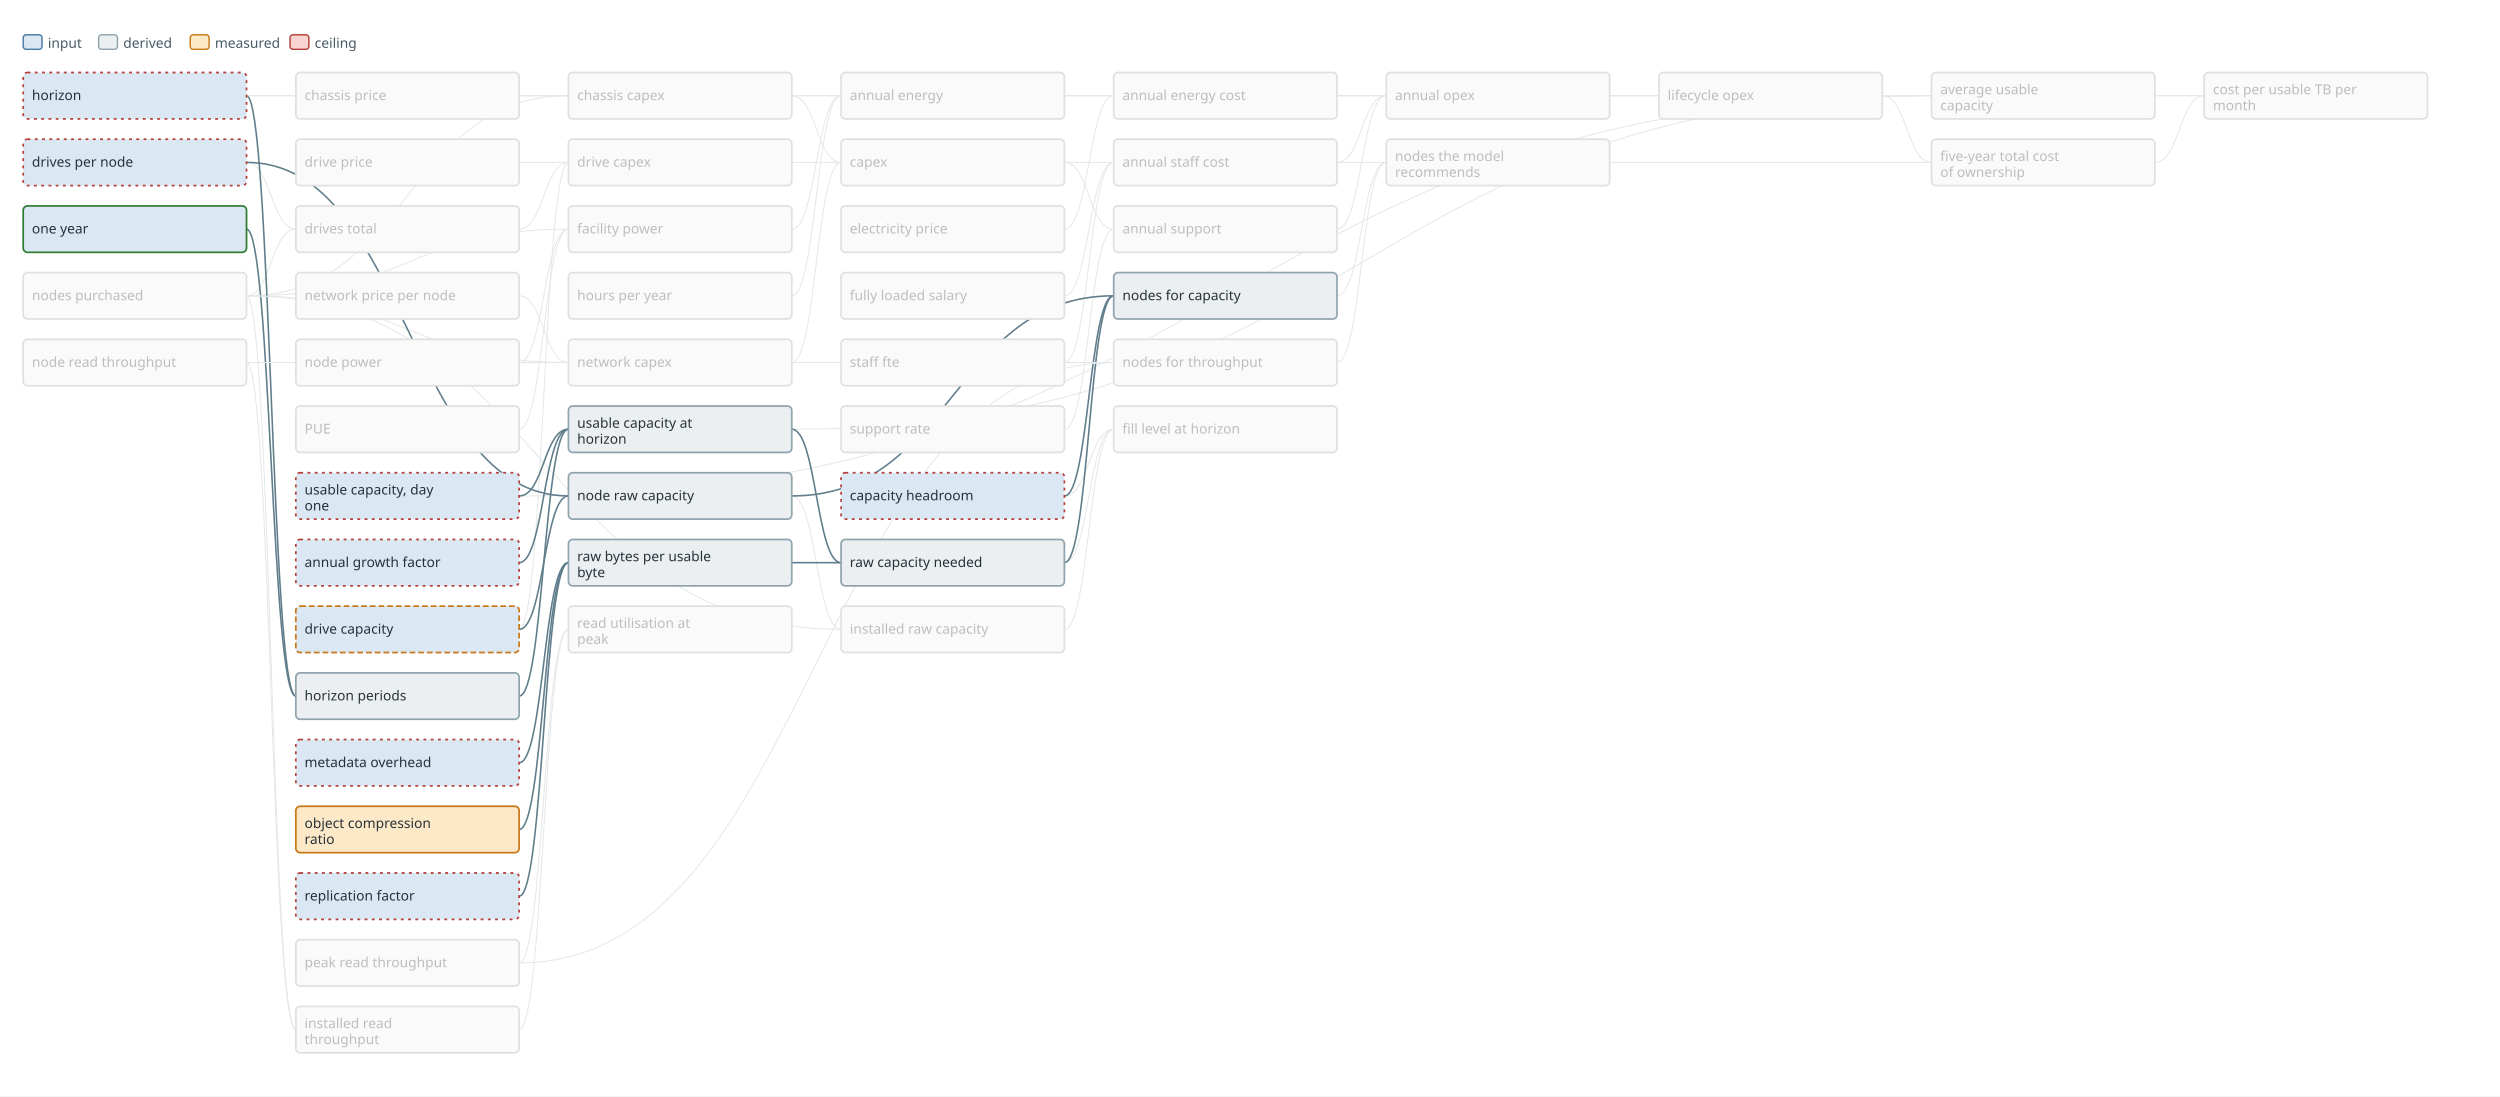
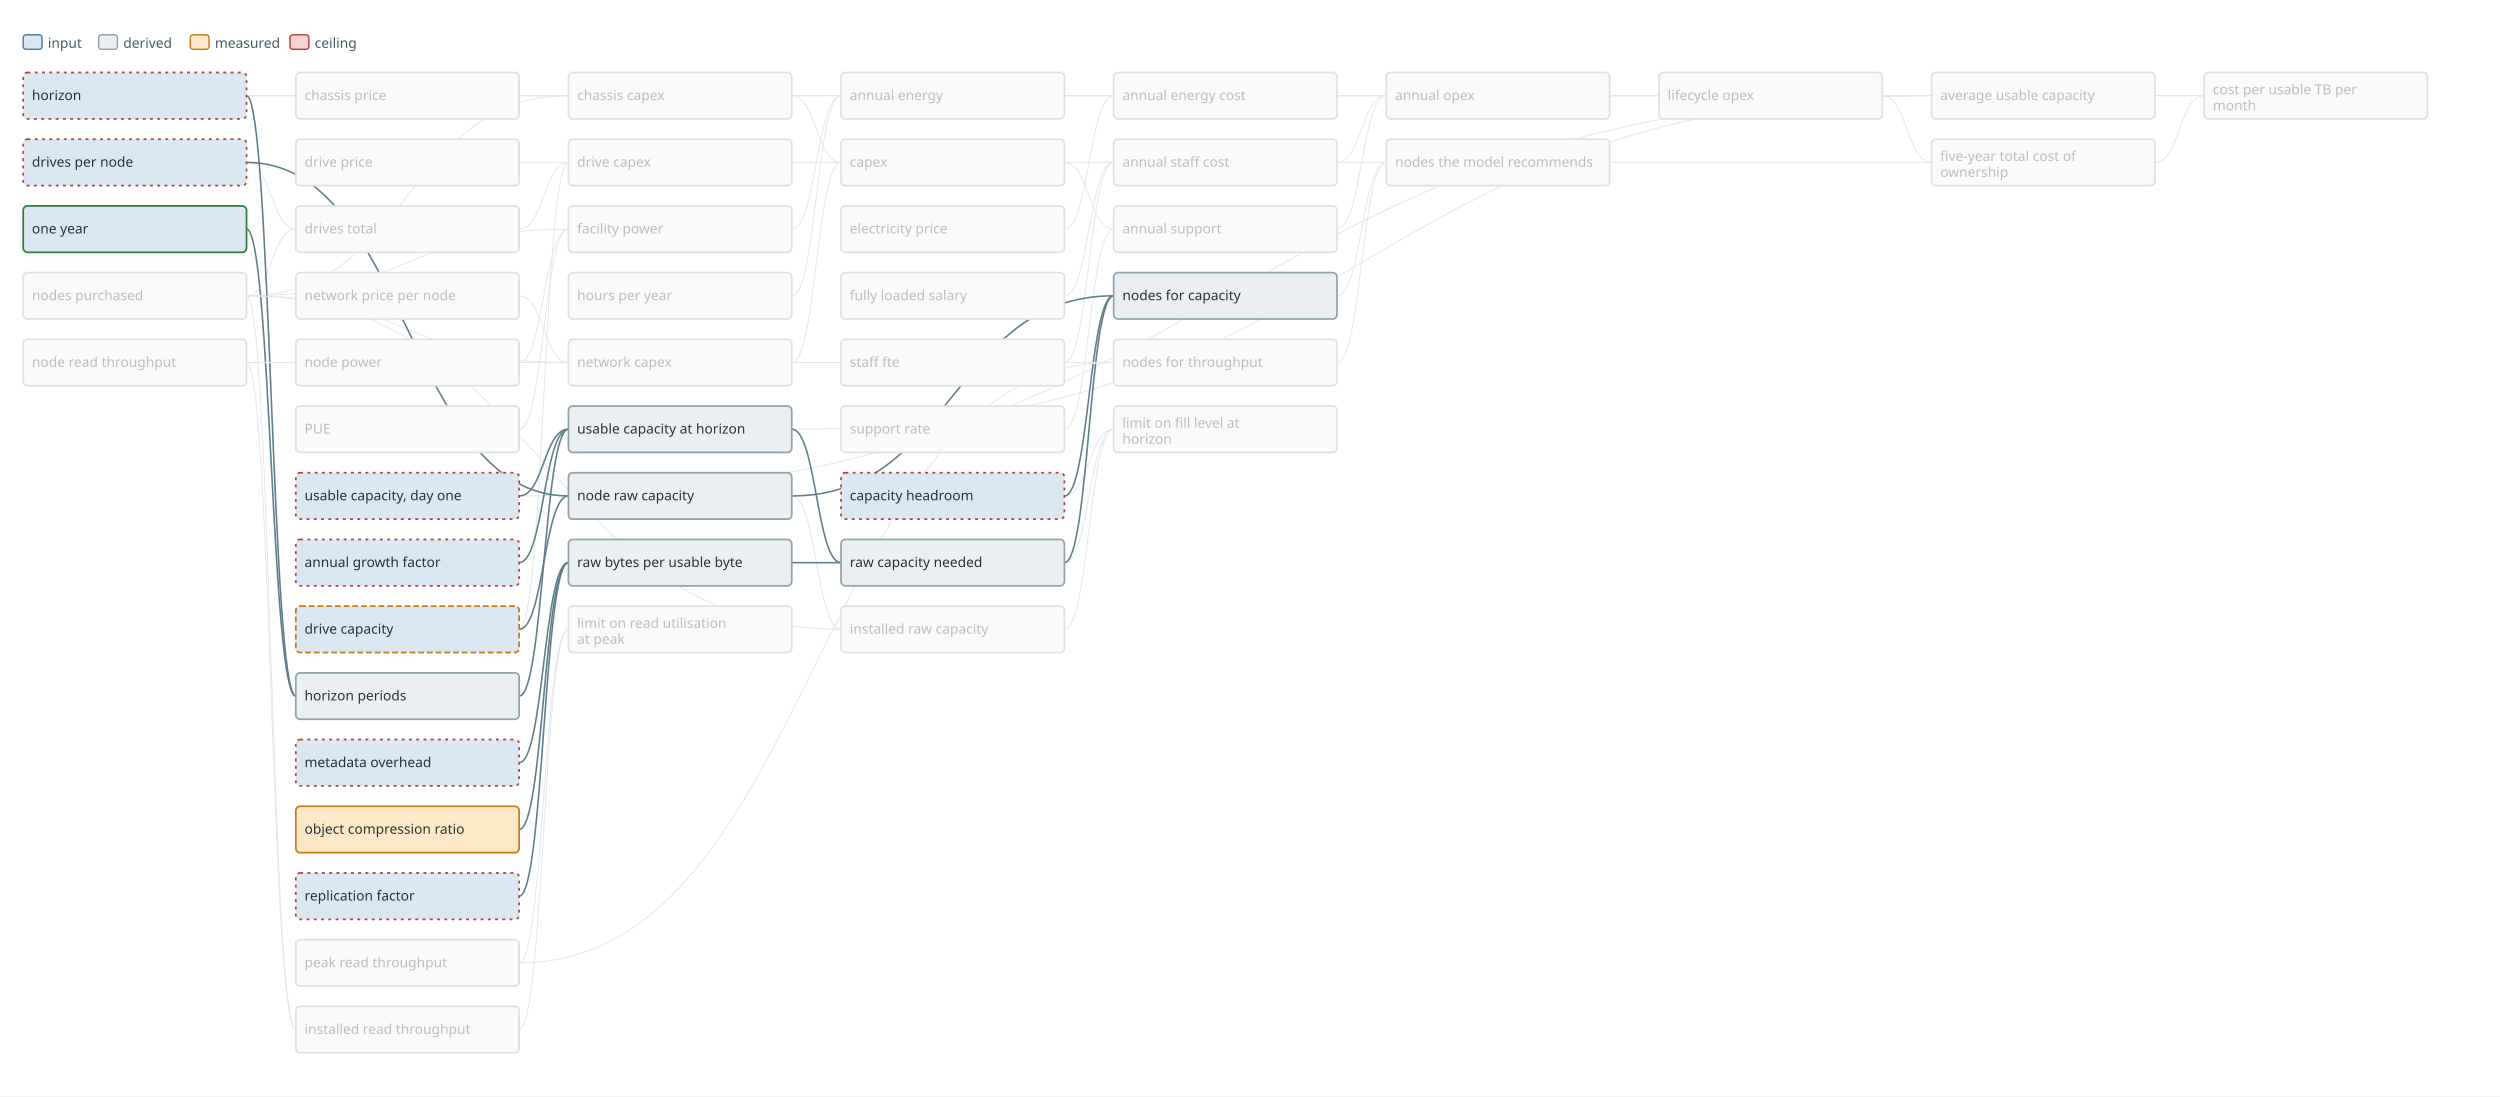
<svg xmlns="http://www.w3.org/2000/svg" viewBox="0 0 1724 756" width="1724" height="756" role="img" font-family="system-ui, sans-serif">
  <rect width="1724" height="756" fill="#ffffff" />
  <rect x="16.0" y="24" width="13" height="10" rx="2" fill="#dbe7f3" stroke="#4a7ba7" />
  <text x="33.0" y="33" font-size="9.5" fill="#455a64">input</text>
  <rect x="68.0" y="24" width="13" height="10" rx="2" fill="#eceff1" stroke="#90a4ae" />
  <text x="85.0" y="33" font-size="9.5" fill="#455a64">derived</text>
  <rect x="131.2" y="24" width="13" height="10" rx="2" fill="#fde8c8" stroke="#c8791a" />
  <text x="148.2" y="33" font-size="9.5" fill="#455a64">measured</text>
  <rect x="200.0" y="24" width="13" height="10" rx="2" fill="#f8d3d0" stroke="#b3413a" />
  <text x="217.0" y="33" font-size="9.5" fill="#455a64">ceiling</text>
  <path d="M546.0,158.0 C563.0,158.0 563.0,66.0 580.0,66.0" fill="none" stroke="#e4e7e9" stroke-width="0.7" />
  <path d="M546.0,204.0 C563.0,204.0 563.0,66.0 580.0,66.0" fill="none" stroke="#e4e7e9" stroke-width="0.7" />
  <path d="M734.0,66.0 C751.0,66.0 751.0,66.0 768.0,66.0" fill="none" stroke="#e4e7e9" stroke-width="0.7" />
  <path d="M734.0,158.0 C751.0,158.0 751.0,66.0 768.0,66.0" fill="none" stroke="#e4e7e9" stroke-width="0.7" />
  <path d="M922.0,66.0 C939.0,66.0 939.0,66.0 956.0,66.0" fill="none" stroke="#e4e7e9" stroke-width="0.7" />
  <path d="M922.0,112.0 C939.0,112.0 939.0,66.0 956.0,66.0" fill="none" stroke="#e4e7e9" stroke-width="0.7" />
  <path d="M922.0,158.0 C939.0,158.0 939.0,66.0 956.0,66.0" fill="none" stroke="#e4e7e9" stroke-width="0.7" />
  <path d="M734.0,204.0 C751.0,204.0 751.0,112.0 768.0,112.0" fill="none" stroke="#e4e7e9" stroke-width="0.7" />
  <path d="M734.0,250.0 C751.0,250.0 751.0,112.0 768.0,112.0" fill="none" stroke="#e4e7e9" stroke-width="0.7" />
  <path d="M734.0,112.0 C751.0,112.0 751.0,158.0 768.0,158.0" fill="none" stroke="#e4e7e9" stroke-width="0.7" />
  <path d="M734.0,296.0 C751.0,296.0 751.0,158.0 768.0,158.0" fill="none" stroke="#e4e7e9" stroke-width="0.7" />
  <path d="M546.0,296.0 C939.0,296.0 939.0,66.0 1332.0,66.0" fill="none" stroke="#e4e7e9" stroke-width="0.7" />
  <path d="M358.0,342.0 C845.0,342.0 845.0,66.0 1332.0,66.0" fill="none" stroke="#e4e7e9" stroke-width="0.7" />
  <path d="M546.0,66.0 C563.0,66.0 563.0,112.0 580.0,112.0" fill="none" stroke="#e4e7e9" stroke-width="0.7" />
  <path d="M546.0,112.0 C563.0,112.0 563.0,112.0 580.0,112.0" fill="none" stroke="#e4e7e9" stroke-width="0.7" />
  <path d="M546.0,250.0 C563.0,250.0 563.0,112.0 580.0,112.0" fill="none" stroke="#e4e7e9" stroke-width="0.7" />
  <path d="M358.0,66.0 C375.0,66.0 375.0,66.0 392.0,66.0" fill="none" stroke="#e4e7e9" stroke-width="0.7" />
  <path d="M170.0,204.0 C281.0,204.0 281.0,66.0 392.0,66.0" fill="none" stroke="#e4e7e9" stroke-width="0.7" />
  <path d="M1486.0,66.0 C1503.0,66.0 1503.0,66.0 1520.0,66.0" fill="none" stroke="#e4e7e9" stroke-width="0.7" />
  <path d="M170.0,66.0 C845.0,66.0 845.0,66.0 1520.0,66.0" fill="none" stroke="#e4e7e9" stroke-width="0.7" />
  <path d="M1486.0,112.0 C1503.0,112.0 1503.0,66.0 1520.0,66.0" fill="none" stroke="#e4e7e9" stroke-width="0.7" />
  <path d="M358.0,434.0 C375.0,434.0 375.0,112.0 392.0,112.0" fill="none" stroke="#e4e7e9" stroke-width="0.7" />
  <path d="M358.0,112.0 C375.0,112.0 375.0,112.0 392.0,112.0" fill="none" stroke="#e4e7e9" stroke-width="0.7" />
  <path d="M358.0,158.0 C375.0,158.0 375.0,112.0 392.0,112.0" fill="none" stroke="#e4e7e9" stroke-width="0.7" />
  <path d="M170.0,112.0 C187.0,112.0 187.0,158.0 204.0,158.0" fill="none" stroke="#e4e7e9" stroke-width="0.7" />
  <path d="M170.0,204.0 C187.0,204.0 187.0,158.0 204.0,158.0" fill="none" stroke="#e4e7e9" stroke-width="0.7" />
  <path d="M358.0,250.0 C375.0,250.0 375.0,158.0 392.0,158.0" fill="none" stroke="#e4e7e9" stroke-width="0.7" />
  <path d="M170.0,204.0 C281.0,204.0 281.0,158.0 392.0,158.0" fill="none" stroke="#e4e7e9" stroke-width="0.7" />
  <path d="M358.0,296.0 C375.0,296.0 375.0,158.0 392.0,158.0" fill="none" stroke="#e4e7e9" stroke-width="0.7" />
  <path d="M734.0,342.0 C751.0,342.0 751.0,296.0 768.0,296.0" fill="none" stroke="#e4e7e9" stroke-width="0.7" />
  <path d="M734.0,434.0 C751.0,434.0 751.0,296.0 768.0,296.0" fill="none" stroke="#e4e7e9" stroke-width="0.7" />
  <path d="M734.0,388.0 C751.0,388.0 751.0,296.0 768.0,296.0" fill="none" stroke="#e4e7e9" stroke-width="0.7" />
  <path d="M170.0,66.0 C187.0,66.0 187.0,480.0 204.0,480.0" fill="none" stroke="#607d8b" stroke-width="1.1" />
  <path d="M170.0,158.0 C187.0,158.0 187.0,480.0 204.0,480.0" fill="none" stroke="#607d8b" stroke-width="1.1" />
  <path d="M546.0,342.0 C563.0,342.0 563.0,434.0 580.0,434.0" fill="none" stroke="#e4e7e9" stroke-width="0.7" />
  <path d="M170.0,204.0 C375.0,204.0 375.0,434.0 580.0,434.0" fill="none" stroke="#e4e7e9" stroke-width="0.7" />
  <path d="M170.0,250.0 C187.0,250.0 187.0,710.0 204.0,710.0" fill="none" stroke="#e4e7e9" stroke-width="0.7" />
  <path d="M170.0,204.0 C187.0,204.0 187.0,710.0 204.0,710.0" fill="none" stroke="#e4e7e9" stroke-width="0.7" />
  <path d="M1110.0,66.0 C1127.0,66.0 1127.0,66.0 1144.0,66.0" fill="none" stroke="#e4e7e9" stroke-width="0.7" />
  <path d="M170.0,66.0 C657.0,66.0 657.0,66.0 1144.0,66.0" fill="none" stroke="#e4e7e9" stroke-width="0.7" />
  <path d="M358.0,204.0 C375.0,204.0 375.0,250.0 392.0,250.0" fill="none" stroke="#e4e7e9" stroke-width="0.7" />
  <path d="M170.0,204.0 C281.0,204.0 281.0,250.0 392.0,250.0" fill="none" stroke="#e4e7e9" stroke-width="0.7" />
  <path d="M358.0,434.0 C375.0,434.0 375.0,342.0 392.0,342.0" fill="none" stroke="#607d8b" stroke-width="1.1" />
  <path d="M170.0,112.0 C281.0,112.0 281.0,342.0 392.0,342.0" fill="none" stroke="#607d8b" stroke-width="1.1" />
  <path d="M734.0,342.0 C751.0,342.0 751.0,204.0 768.0,204.0" fill="none" stroke="#607d8b" stroke-width="1.1" />
  <path d="M546.0,342.0 C657.0,342.0 657.0,204.0 768.0,204.0" fill="none" stroke="#607d8b" stroke-width="1.1" />
  <path d="M734.0,388.0 C751.0,388.0 751.0,204.0 768.0,204.0" fill="none" stroke="#607d8b" stroke-width="1.1" />
  <path d="M170.0,250.0 C469.0,250.0 469.0,250.0 768.0,250.0" fill="none" stroke="#e4e7e9" stroke-width="0.7" />
  <path d="M358.0,664.0 C563.0,664.0 563.0,250.0 768.0,250.0" fill="none" stroke="#e4e7e9" stroke-width="0.7" />
  <path d="M922.0,204.0 C939.0,204.0 939.0,112.0 956.0,112.0" fill="none" stroke="#e4e7e9" stroke-width="0.7" />
  <path d="M922.0,250.0 C939.0,250.0 939.0,112.0 956.0,112.0" fill="none" stroke="#e4e7e9" stroke-width="0.7" />
  <path d="M546.0,388.0 C563.0,388.0 563.0,388.0 580.0,388.0" fill="none" stroke="#607d8b" stroke-width="1.1" />
  <path d="M546.0,296.0 C563.0,296.0 563.0,388.0 580.0,388.0" fill="none" stroke="#607d8b" stroke-width="1.1" />
  <path d="M358.0,526.0 C375.0,526.0 375.0,388.0 392.0,388.0" fill="none" stroke="#607d8b" stroke-width="1.1" />
  <path d="M358.0,572.0 C375.0,572.0 375.0,388.0 392.0,388.0" fill="none" stroke="#607d8b" stroke-width="1.1" />
  <path d="M358.0,618.0 C375.0,618.0 375.0,388.0 392.0,388.0" fill="none" stroke="#607d8b" stroke-width="1.1" />
  <path d="M358.0,710.0 C375.0,710.0 375.0,434.0 392.0,434.0" fill="none" stroke="#e4e7e9" stroke-width="0.7" />
  <path d="M358.0,664.0 C375.0,664.0 375.0,434.0 392.0,434.0" fill="none" stroke="#e4e7e9" stroke-width="0.7" />
  <path d="M734.0,112.0 C1033.0,112.0 1033.0,112.0 1332.0,112.0" fill="none" stroke="#e4e7e9" stroke-width="0.7" />
  <path d="M1298.0,66.0 C1315.0,66.0 1315.0,112.0 1332.0,112.0" fill="none" stroke="#e4e7e9" stroke-width="0.7" />
  <path d="M358.0,388.0 C375.0,388.0 375.0,296.0 392.0,296.0" fill="none" stroke="#607d8b" stroke-width="1.1" />
  <path d="M358.0,480.0 C375.0,480.0 375.0,296.0 392.0,296.0" fill="none" stroke="#607d8b" stroke-width="1.1" />
  <path d="M358.0,342.0 C375.0,342.0 375.0,296.0 392.0,296.0" fill="none" stroke="#607d8b" stroke-width="1.1" />
  <rect x="580" y="50" width="154" height="32" rx="3" fill="#fafafa" stroke="#e0e0e0" stroke-width="1.2" />
  <text x="586" y="69" font-size="9.5" fill="#bdbdbd">annual energy</text>
  <rect x="768" y="50" width="154" height="32" rx="3" fill="#fafafa" stroke="#e0e0e0" stroke-width="1.2" />
  <text x="774" y="69" font-size="9.5" fill="#bdbdbd">annual energy cost</text>
  <rect x="204" y="372" width="154" height="32" rx="3" fill="#dbe7f3" stroke="#b3413a" stroke-width="1.2" stroke-dasharray="2 3" />
  <text x="210" y="391" font-size="9.5" fill="#263238">annual growth factor</text>
  <rect x="956" y="50" width="154" height="32" rx="3" fill="#fafafa" stroke="#e0e0e0" stroke-width="1.2" />
  <text x="962" y="69" font-size="9.5" fill="#bdbdbd">annual opex</text>
  <rect x="768" y="96" width="154" height="32" rx="3" fill="#fafafa" stroke="#e0e0e0" stroke-width="1.2" />
  <text x="774" y="115" font-size="9.5" fill="#bdbdbd">annual staff cost</text>
  <rect x="768" y="142" width="154" height="32" rx="3" fill="#fafafa" stroke="#e0e0e0" stroke-width="1.2" />
  <text x="774" y="161" font-size="9.5" fill="#bdbdbd">annual support</text>
  <rect x="1332" y="50" width="154" height="32" rx="3" fill="#fafafa" stroke="#e0e0e0" stroke-width="1.2" />
-   <text x="1338" y="65" font-size="9.5" fill="#bdbdbd">average usable</text>
-   <text x="1338" y="76" font-size="9.5" fill="#bdbdbd">capacity</text>
+   <text x="1338" y="69" font-size="9.5" fill="#bdbdbd">average usable capacity</text>
  <rect x="580" y="326" width="154" height="32" rx="3" fill="#dbe7f3" stroke="#b3413a" stroke-width="1.2" stroke-dasharray="2 3" />
  <text x="586" y="345" font-size="9.5" fill="#263238">capacity headroom</text>
  <rect x="580" y="96" width="154" height="32" rx="3" fill="#fafafa" stroke="#e0e0e0" stroke-width="1.2" />
  <text x="586" y="115" font-size="9.5" fill="#bdbdbd">capex</text>
  <rect x="392" y="50" width="154" height="32" rx="3" fill="#fafafa" stroke="#e0e0e0" stroke-width="1.2" />
  <text x="398" y="69" font-size="9.5" fill="#bdbdbd">chassis capex</text>
  <rect x="204" y="50" width="154" height="32" rx="3" fill="#fafafa" stroke="#e0e0e0" stroke-width="1.2" />
  <text x="210" y="69" font-size="9.5" fill="#bdbdbd">chassis price</text>
  <rect x="1520" y="50" width="154" height="32" rx="3" fill="#fafafa" stroke="#e0e0e0" stroke-width="1.2" />
  <text x="1526" y="65" font-size="9.5" fill="#bdbdbd">cost per usable TB per</text>
  <text x="1526" y="76" font-size="9.5" fill="#bdbdbd">month</text>
  <rect x="204" y="418" width="154" height="32" rx="3" fill="#dbe7f3" stroke="#c8791a" stroke-width="1.2" stroke-dasharray="4 2" />
  <text x="210" y="437" font-size="9.5" fill="#263238">drive capacity</text>
  <rect x="392" y="96" width="154" height="32" rx="3" fill="#fafafa" stroke="#e0e0e0" stroke-width="1.2" />
  <text x="398" y="115" font-size="9.5" fill="#bdbdbd">drive capex</text>
  <rect x="204" y="96" width="154" height="32" rx="3" fill="#fafafa" stroke="#e0e0e0" stroke-width="1.2" />
  <text x="210" y="115" font-size="9.5" fill="#bdbdbd">drive price</text>
  <rect x="16" y="96" width="154" height="32" rx="3" fill="#dbe7f3" stroke="#b3413a" stroke-width="1.2" stroke-dasharray="2 3" />
  <text x="22" y="115" font-size="9.5" fill="#263238">drives per node</text>
  <rect x="204" y="142" width="154" height="32" rx="3" fill="#fafafa" stroke="#e0e0e0" stroke-width="1.2" />
  <text x="210" y="161" font-size="9.5" fill="#bdbdbd">drives total</text>
  <rect x="580" y="142" width="154" height="32" rx="3" fill="#fafafa" stroke="#e0e0e0" stroke-width="1.2" />
  <text x="586" y="161" font-size="9.5" fill="#bdbdbd">electricity price</text>
  <rect x="392" y="142" width="154" height="32" rx="3" fill="#fafafa" stroke="#e0e0e0" stroke-width="1.2" />
  <text x="398" y="161" font-size="9.5" fill="#bdbdbd">facility power</text>
  <rect x="768" y="280" width="154" height="32" rx="3" fill="#fafafa" stroke="#e0e0e0" stroke-width="1.2" />
-   <text x="774" y="299" font-size="9.5" fill="#bdbdbd">fill level at horizon</text>
+   <text x="774" y="295" font-size="9.5" fill="#bdbdbd">limit on fill level at</text>
+   <text x="774" y="306" font-size="9.5" fill="#bdbdbd">horizon</text>
  <rect x="580" y="188" width="154" height="32" rx="3" fill="#fafafa" stroke="#e0e0e0" stroke-width="1.2" />
  <text x="586" y="207" font-size="9.5" fill="#bdbdbd">fully loaded salary</text>
  <rect x="16" y="50" width="154" height="32" rx="3" fill="#dbe7f3" stroke="#b3413a" stroke-width="1.2" stroke-dasharray="2 3" />
  <text x="22" y="69" font-size="9.5" fill="#263238">horizon</text>
  <rect x="204" y="464" width="154" height="32" rx="3" fill="#eceff1" stroke="#90a4ae" stroke-width="1.2" />
  <text x="210" y="483" font-size="9.5" fill="#263238">horizon periods</text>
  <rect x="392" y="188" width="154" height="32" rx="3" fill="#fafafa" stroke="#e0e0e0" stroke-width="1.2" />
  <text x="398" y="207" font-size="9.5" fill="#bdbdbd">hours per year</text>
  <rect x="580" y="418" width="154" height="32" rx="3" fill="#fafafa" stroke="#e0e0e0" stroke-width="1.2" />
  <text x="586" y="437" font-size="9.5" fill="#bdbdbd">installed raw capacity</text>
  <rect x="204" y="694" width="154" height="32" rx="3" fill="#fafafa" stroke="#e0e0e0" stroke-width="1.2" />
-   <text x="210" y="709" font-size="9.5" fill="#bdbdbd">installed read</text>
-   <text x="210" y="720" font-size="9.5" fill="#bdbdbd">throughput</text>
+   <text x="210" y="713" font-size="9.5" fill="#bdbdbd">installed read throughput</text>
  <rect x="1144" y="50" width="154" height="32" rx="3" fill="#fafafa" stroke="#e0e0e0" stroke-width="1.2" />
  <text x="1150" y="69" font-size="9.5" fill="#bdbdbd">lifecycle opex</text>
  <rect x="204" y="510" width="154" height="32" rx="3" fill="#dbe7f3" stroke="#b3413a" stroke-width="1.2" stroke-dasharray="2 3" />
  <text x="210" y="529" font-size="9.5" fill="#263238">metadata overhead</text>
  <rect x="392" y="234" width="154" height="32" rx="3" fill="#fafafa" stroke="#e0e0e0" stroke-width="1.2" />
  <text x="398" y="253" font-size="9.5" fill="#bdbdbd">network capex</text>
  <rect x="204" y="188" width="154" height="32" rx="3" fill="#fafafa" stroke="#e0e0e0" stroke-width="1.2" />
  <text x="210" y="207" font-size="9.5" fill="#bdbdbd">network price per node</text>
  <rect x="204" y="234" width="154" height="32" rx="3" fill="#fafafa" stroke="#e0e0e0" stroke-width="1.2" />
  <text x="210" y="253" font-size="9.5" fill="#bdbdbd">node power</text>
  <rect x="392" y="326" width="154" height="32" rx="3" fill="#eceff1" stroke="#90a4ae" stroke-width="1.2" />
  <text x="398" y="345" font-size="9.5" fill="#263238">node raw capacity</text>
  <rect x="16" y="234" width="154" height="32" rx="3" fill="#fafafa" stroke="#e0e0e0" stroke-width="1.2" />
  <text x="22" y="253" font-size="9.5" fill="#bdbdbd">node read throughput</text>
  <rect x="768" y="188" width="154" height="32" rx="3" fill="#eceff1" stroke="#90a4ae" stroke-width="1.2" />
  <text x="774" y="207" font-size="9.5" fill="#263238">nodes for capacity</text>
  <rect x="768" y="234" width="154" height="32" rx="3" fill="#fafafa" stroke="#e0e0e0" stroke-width="1.2" />
  <text x="774" y="253" font-size="9.5" fill="#bdbdbd">nodes for throughput</text>
  <rect x="16" y="188" width="154" height="32" rx="3" fill="#fafafa" stroke="#e0e0e0" stroke-width="1.2" />
  <text x="22" y="207" font-size="9.5" fill="#bdbdbd">nodes purchased</text>
  <rect x="956" y="96" width="154" height="32" rx="3" fill="#fafafa" stroke="#e0e0e0" stroke-width="1.2" />
-   <text x="962" y="111" font-size="9.5" fill="#bdbdbd">nodes the model</text>
-   <text x="962" y="122" font-size="9.5" fill="#bdbdbd">recommends</text>
+   <text x="962" y="115" font-size="9.5" fill="#bdbdbd">nodes the model recommends</text>
  <rect x="204" y="556" width="154" height="32" rx="3" fill="#fde8c8" stroke="#c8791a" stroke-width="1.2" />
-   <text x="210" y="571" font-size="9.5" fill="#263238">object compression</text>
-   <text x="210" y="582" font-size="9.5" fill="#263238">ratio</text>
+   <text x="210" y="575" font-size="9.5" fill="#263238">object compression ratio</text>
  <rect x="16" y="142" width="154" height="32" rx="3" fill="#dbe7f3" stroke="#2e7d32" stroke-width="1.2" />
  <text x="22" y="161" font-size="9.5" fill="#263238">one year</text>
  <rect x="204" y="648" width="154" height="32" rx="3" fill="#fafafa" stroke="#e0e0e0" stroke-width="1.2" />
  <text x="210" y="667" font-size="9.5" fill="#bdbdbd">peak read throughput</text>
  <rect x="204" y="280" width="154" height="32" rx="3" fill="#fafafa" stroke="#e0e0e0" stroke-width="1.2" />
  <text x="210" y="299" font-size="9.5" fill="#bdbdbd">PUE</text>
  <rect x="580" y="372" width="154" height="32" rx="3" fill="#eceff1" stroke="#90a4ae" stroke-width="1.2" />
  <text x="586" y="391" font-size="9.5" fill="#263238">raw capacity needed</text>
  <rect x="392" y="372" width="154" height="32" rx="3" fill="#eceff1" stroke="#90a4ae" stroke-width="1.2" />
-   <text x="398" y="387" font-size="9.5" fill="#263238">raw bytes per usable</text>
-   <text x="398" y="398" font-size="9.5" fill="#263238">byte</text>
+   <text x="398" y="391" font-size="9.5" fill="#263238">raw bytes per usable byte</text>
  <rect x="392" y="418" width="154" height="32" rx="3" fill="#fafafa" stroke="#e0e0e0" stroke-width="1.2" />
-   <text x="398" y="433" font-size="9.5" fill="#bdbdbd">read utilisation at</text>
-   <text x="398" y="444" font-size="9.5" fill="#bdbdbd">peak</text>
+   <text x="398" y="433" font-size="9.5" fill="#bdbdbd">limit on read utilisation</text>
+   <text x="398" y="444" font-size="9.5" fill="#bdbdbd">at peak</text>
  <rect x="204" y="602" width="154" height="32" rx="3" fill="#dbe7f3" stroke="#b3413a" stroke-width="1.2" stroke-dasharray="2 3" />
  <text x="210" y="621" font-size="9.5" fill="#263238">replication factor</text>
  <rect x="580" y="234" width="154" height="32" rx="3" fill="#fafafa" stroke="#e0e0e0" stroke-width="1.2" />
  <text x="586" y="253" font-size="9.5" fill="#bdbdbd">staff fte</text>
  <rect x="580" y="280" width="154" height="32" rx="3" fill="#fafafa" stroke="#e0e0e0" stroke-width="1.2" />
  <text x="586" y="299" font-size="9.5" fill="#bdbdbd">support rate</text>
  <rect x="1332" y="96" width="154" height="32" rx="3" fill="#fafafa" stroke="#e0e0e0" stroke-width="1.2" />
-   <text x="1338" y="111" font-size="9.5" fill="#bdbdbd">five-year total cost</text>
-   <text x="1338" y="122" font-size="9.5" fill="#bdbdbd">of ownership</text>
+   <text x="1338" y="111" font-size="9.5" fill="#bdbdbd">five-year total cost of</text>
+   <text x="1338" y="122" font-size="9.5" fill="#bdbdbd">ownership</text>
  <rect x="392" y="280" width="154" height="32" rx="3" fill="#eceff1" stroke="#90a4ae" stroke-width="1.2" />
-   <text x="398" y="295" font-size="9.5" fill="#263238">usable capacity at</text>
-   <text x="398" y="306" font-size="9.5" fill="#263238">horizon</text>
+   <text x="398" y="299" font-size="9.5" fill="#263238">usable capacity at horizon</text>
  <rect x="204" y="326" width="154" height="32" rx="3" fill="#dbe7f3" stroke="#b3413a" stroke-width="1.2" stroke-dasharray="2 3" />
-   <text x="210" y="341" font-size="9.5" fill="#263238">usable capacity, day</text>
-   <text x="210" y="352" font-size="9.5" fill="#263238">one</text>
+   <text x="210" y="345" font-size="9.5" fill="#263238">usable capacity, day one</text>
</svg>
